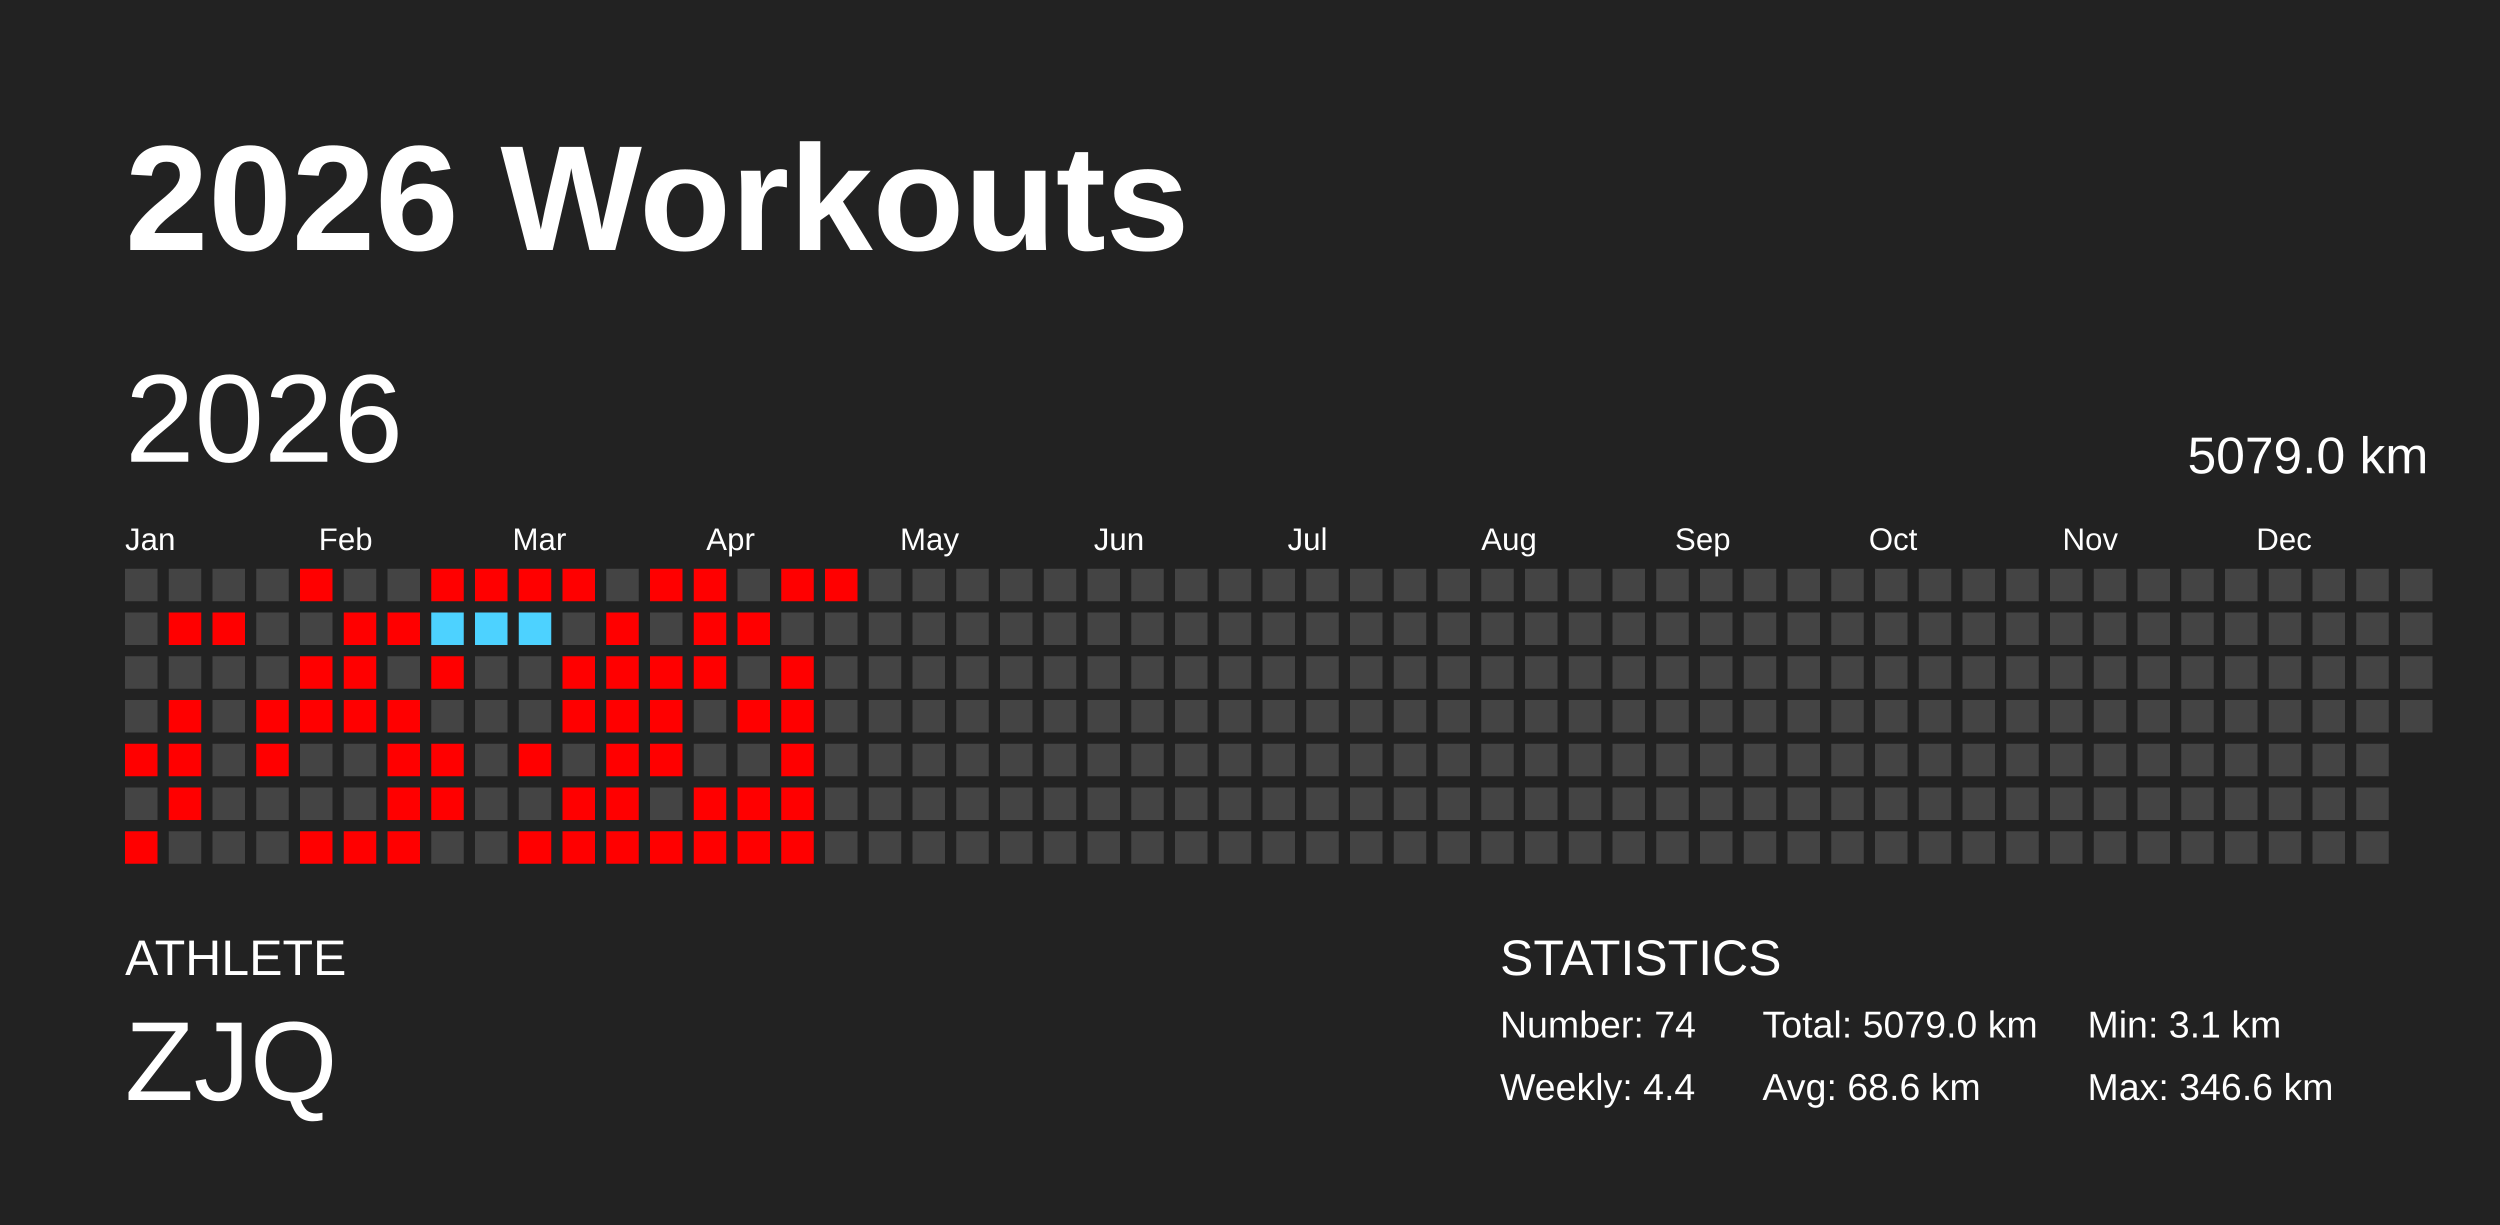
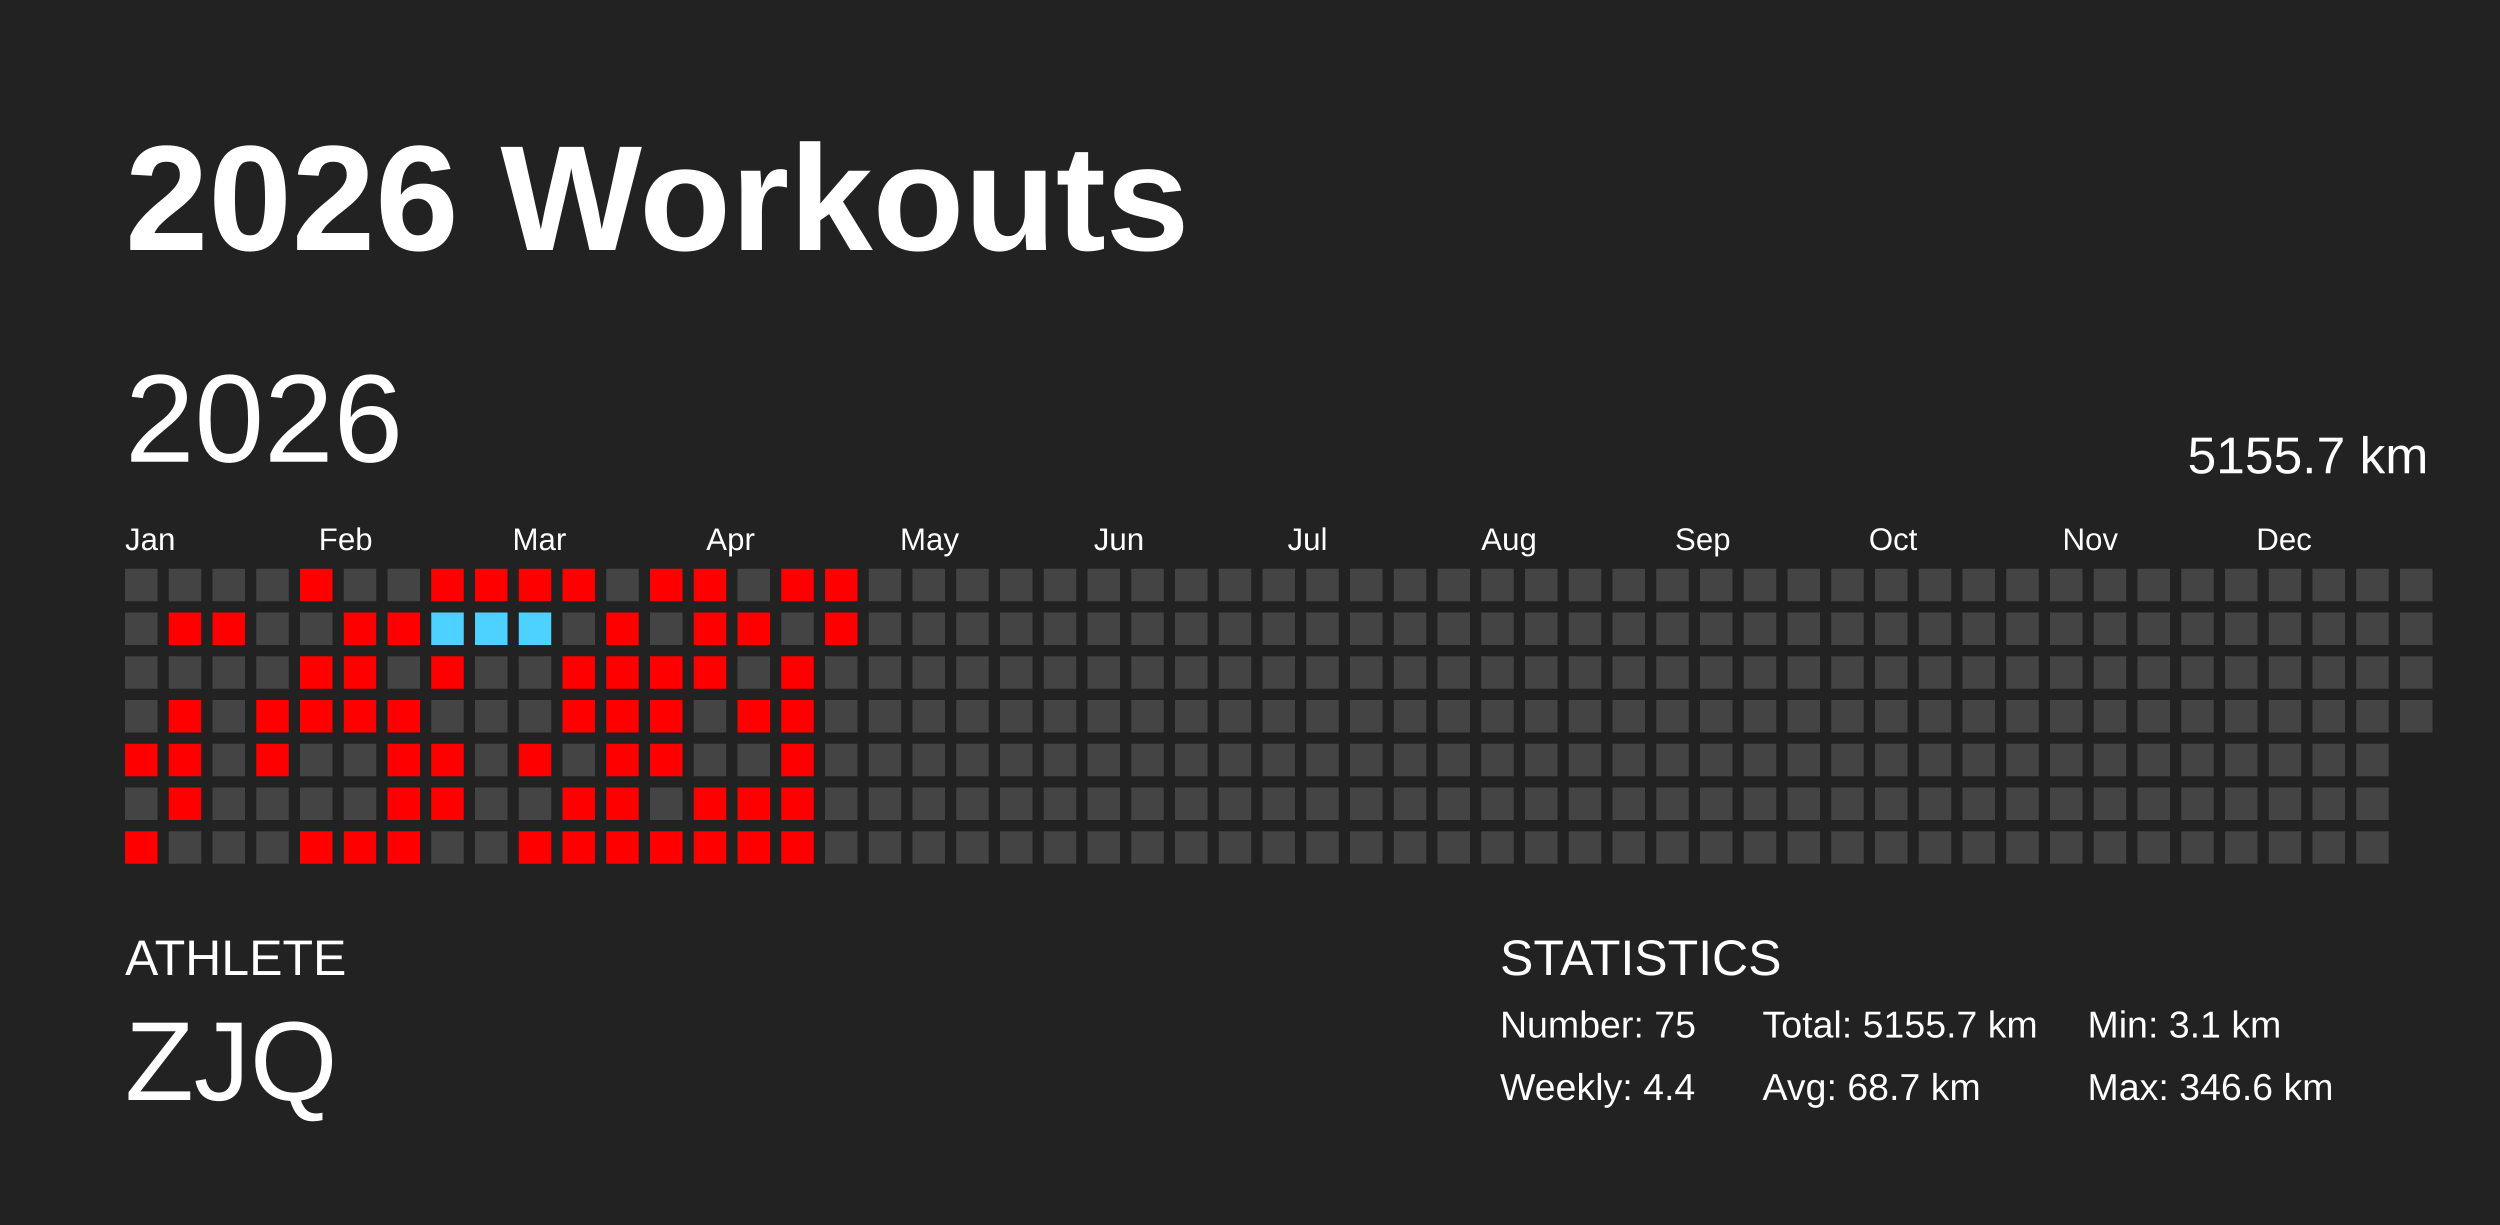
<svg xmlns="http://www.w3.org/2000/svg" baseProfile="full" height="98mm" version="1.1" viewBox="0,0,200,98" width="200mm">
  <defs />
  <rect fill="#222222" height="98" width="200" x="0" y="0" />
  <text fill="#FFFFFF" style="font-size:12px; font-family:Arial; font-weight:bold;" x="10" y="20">2026 Workouts</text>
  <text fill="#FFFFFF" style="font-size:4px; font-family:Arial" x="10" y="78">ATHLETE</text>
  <text fill="#FFFFFF" style="font-size:9px; font-family:Arial" x="10" y="88">ZJQ</text>
  <text fill="#FFFFFF" style="font-size:4px; font-family:Arial" x="120" y="78">STATISTICS</text>
-   <text fill="#FFFFFF" style="font-size:3px; font-family:Arial" x="120" y="83">Number: 74</text>
+   <text fill="#FFFFFF" style="font-size:3px; font-family:Arial" x="120" y="83">Number: 75</text>
  <text fill="#FFFFFF" style="font-size:3px; font-family:Arial" x="120" y="88">Weekly: 4.4</text>
-   <text fill="#FFFFFF" style="font-size:3px; font-family:Arial" x="141" y="83">Total: 5079.0 km</text>
-   <text fill="#FFFFFF" style="font-size:3px; font-family:Arial" x="141" y="88">Avg: 68.6 km</text>
+   <text fill="#FFFFFF" style="font-size:3px; font-family:Arial" x="141" y="83">Total: 5155.7 km</text>
+   <text fill="#FFFFFF" style="font-size:3px; font-family:Arial" x="141" y="88">Avg: 68.7 km</text>
  <text fill="#FFFFFF" style="font-size:3px; font-family:Arial" x="167" y="83">Min: 3.1 km</text>
  <text fill="#FFFFFF" style="font-size:3px; font-family:Arial" x="167" y="88">Max: 346.6 km</text>
  <text dominant-baseline="hanging" fill="#FFFFFF" style="font-size:10.0px; font-family:Arial;" x="10" y="30">2026</text>
-   <text dominant-baseline="hanging" fill="#FFFFFF" style="font-size:4.125px; font-family:Arial;" x="175" y="35">5079.0 km</text>
+   <text dominant-baseline="hanging" fill="#FFFFFF" style="font-size:4.125px; font-family:Arial;" x="175" y="35">5155.7 km</text>
  <text fill="#FFFFFF" style="font-size:2.5px; font-family:Arial" x="10.0" y="44">Jan</text>
  <text fill="#FFFFFF" style="font-size:2.5px; font-family:Arial" x="25.5" y="44">Feb</text>
  <text fill="#FFFFFF" style="font-size:2.5px; font-family:Arial" x="41.0" y="44">Mar</text>
  <text fill="#FFFFFF" style="font-size:2.5px; font-family:Arial" x="56.5" y="44">Apr</text>
  <text fill="#FFFFFF" style="font-size:2.5px; font-family:Arial" x="72.0" y="44">May</text>
  <text fill="#FFFFFF" style="font-size:2.5px; font-family:Arial" x="87.5" y="44">Jun</text>
  <text fill="#FFFFFF" style="font-size:2.5px; font-family:Arial" x="103.0" y="44">Jul</text>
  <text fill="#FFFFFF" style="font-size:2.5px; font-family:Arial" x="118.5" y="44">Aug</text>
  <text fill="#FFFFFF" style="font-size:2.5px; font-family:Arial" x="134.0" y="44">Sep</text>
  <text fill="#FFFFFF" style="font-size:2.5px; font-family:Arial" x="149.5" y="44">Oct</text>
  <text fill="#FFFFFF" style="font-size:2.5px; font-family:Arial" x="165.0" y="44">Nov</text>
  <text fill="#FFFFFF" style="font-size:2.5px; font-family:Arial" x="180.5" y="44">Dec</text>
  <rect fill="#444444" height="2.6" width="2.6" x="10.0" y="45.5" />
  <rect fill="#444444" height="2.6" width="2.6" x="10.0" y="49.0" />
  <rect fill="#444444" height="2.6" width="2.6" x="10.0" y="52.5" />
  <rect fill="#444444" height="2.6" width="2.6" x="10.0" y="56.0" />
  <rect fill="red" height="2.6" width="2.6" x="10.0" y="59.5" />
  <rect fill="#444444" height="2.6" width="2.6" x="10.0" y="63.0" />
  <rect fill="red" height="2.6" width="2.6" x="10.0" y="66.5" />
  <rect fill="#444444" height="2.6" width="2.6" x="13.5" y="45.5" />
  <rect fill="red" height="2.6" width="2.6" x="13.5" y="49.0" />
  <rect fill="#444444" height="2.6" width="2.6" x="13.5" y="52.5" />
  <rect fill="red" height="2.6" width="2.6" x="13.5" y="56.0" />
  <rect fill="red" height="2.6" width="2.6" x="13.5" y="59.5" />
  <rect fill="red" height="2.6" width="2.6" x="13.5" y="63.0" />
  <rect fill="#444444" height="2.6" width="2.6" x="13.5" y="66.5" />
  <rect fill="#444444" height="2.6" width="2.6" x="17.0" y="45.5" />
  <rect fill="red" height="2.6" width="2.6" x="17.0" y="49.0" />
  <rect fill="#444444" height="2.6" width="2.6" x="17.0" y="52.5" />
  <rect fill="#444444" height="2.6" width="2.6" x="17.0" y="56.0" />
  <rect fill="#444444" height="2.6" width="2.6" x="17.0" y="59.5" />
  <rect fill="#444444" height="2.6" width="2.6" x="17.0" y="63.0" />
  <rect fill="#444444" height="2.6" width="2.6" x="17.0" y="66.5" />
  <rect fill="#444444" height="2.6" width="2.6" x="20.5" y="45.5" />
  <rect fill="#444444" height="2.6" width="2.6" x="20.5" y="49.0" />
  <rect fill="#444444" height="2.6" width="2.6" x="20.5" y="52.5" />
  <rect fill="red" height="2.6" width="2.6" x="20.5" y="56.0" />
  <rect fill="red" height="2.6" width="2.6" x="20.5" y="59.5" />
  <rect fill="#444444" height="2.6" width="2.6" x="20.5" y="63.0" />
  <rect fill="#444444" height="2.6" width="2.6" x="20.5" y="66.5" />
  <rect fill="red" height="2.6" width="2.6" x="24.0" y="45.5" />
  <rect fill="#444444" height="2.6" width="2.6" x="24.0" y="49.0" />
  <rect fill="red" height="2.6" width="2.6" x="24.0" y="52.5" />
  <rect fill="red" height="2.6" width="2.6" x="24.0" y="56.0" />
  <rect fill="#444444" height="2.6" width="2.6" x="24.0" y="59.5" />
  <rect fill="#444444" height="2.6" width="2.6" x="24.0" y="63.0" />
  <rect fill="red" height="2.6" width="2.6" x="24.0" y="66.5" />
  <rect fill="#444444" height="2.6" width="2.6" x="27.5" y="45.5" />
  <rect fill="red" height="2.6" width="2.6" x="27.5" y="49.0" />
  <rect fill="red" height="2.6" width="2.6" x="27.5" y="52.5" />
  <rect fill="red" height="2.6" width="2.6" x="27.5" y="56.0" />
  <rect fill="#444444" height="2.6" width="2.6" x="27.5" y="59.5" />
  <rect fill="#444444" height="2.6" width="2.6" x="27.5" y="63.0" />
  <rect fill="red" height="2.6" width="2.6" x="27.5" y="66.5" />
  <rect fill="#444444" height="2.6" width="2.6" x="31.0" y="45.5" />
  <rect fill="red" height="2.6" width="2.6" x="31.0" y="49.0" />
  <rect fill="#444444" height="2.6" width="2.6" x="31.0" y="52.5" />
  <rect fill="red" height="2.6" width="2.6" x="31.0" y="56.0" />
  <rect fill="red" height="2.6" width="2.6" x="31.0" y="59.5" />
  <rect fill="red" height="2.6" width="2.6" x="31.0" y="63.0" />
  <rect fill="red" height="2.6" width="2.6" x="31.0" y="66.5" />
  <rect fill="red" height="2.6" width="2.6" x="34.5" y="45.5" />
  <rect fill="#4dd2ff" height="2.6" width="2.6" x="34.5" y="49.0" />
  <rect fill="red" height="2.6" width="2.6" x="34.5" y="52.5" />
  <rect fill="#444444" height="2.6" width="2.6" x="34.5" y="56.0" />
  <rect fill="red" height="2.6" width="2.6" x="34.5" y="59.5" />
  <rect fill="red" height="2.6" width="2.6" x="34.5" y="63.0" />
  <rect fill="#444444" height="2.6" width="2.6" x="34.5" y="66.5" />
  <rect fill="red" height="2.6" width="2.6" x="38.0" y="45.5" />
  <rect fill="#4dd2ff" height="2.6" width="2.6" x="38.0" y="49.0" />
  <rect fill="#444444" height="2.6" width="2.6" x="38.0" y="52.5" />
  <rect fill="#444444" height="2.6" width="2.6" x="38.0" y="56.0" />
  <rect fill="#444444" height="2.6" width="2.6" x="38.0" y="59.5" />
  <rect fill="#444444" height="2.6" width="2.6" x="38.0" y="63.0" />
  <rect fill="#444444" height="2.6" width="2.6" x="38.0" y="66.5" />
  <rect fill="red" height="2.6" width="2.6" x="41.5" y="45.5" />
  <rect fill="#4dd2ff" height="2.6" width="2.6" x="41.5" y="49.0" />
  <rect fill="#444444" height="2.6" width="2.6" x="41.5" y="52.5" />
  <rect fill="#444444" height="2.6" width="2.6" x="41.5" y="56.0" />
  <rect fill="red" height="2.6" width="2.6" x="41.5" y="59.5" />
  <rect fill="#444444" height="2.6" width="2.6" x="41.5" y="63.0" />
  <rect fill="red" height="2.6" width="2.6" x="41.5" y="66.5" />
  <rect fill="red" height="2.6" width="2.6" x="45.0" y="45.5" />
  <rect fill="#444444" height="2.6" width="2.6" x="45.0" y="49.0" />
  <rect fill="red" height="2.6" width="2.6" x="45.0" y="52.5" />
  <rect fill="red" height="2.6" width="2.6" x="45.0" y="56.0" />
  <rect fill="#444444" height="2.6" width="2.6" x="45.0" y="59.5" />
  <rect fill="red" height="2.6" width="2.6" x="45.0" y="63.0" />
  <rect fill="red" height="2.6" width="2.6" x="45.0" y="66.5" />
  <rect fill="#444444" height="2.6" width="2.6" x="48.5" y="45.5" />
  <rect fill="red" height="2.6" width="2.6" x="48.5" y="49.0" />
  <rect fill="red" height="2.6" width="2.6" x="48.5" y="52.5" />
  <rect fill="red" height="2.6" width="2.6" x="48.5" y="56.0" />
  <rect fill="red" height="2.6" width="2.6" x="48.5" y="59.5" />
  <rect fill="red" height="2.6" width="2.6" x="48.5" y="63.0" />
  <rect fill="red" height="2.6" width="2.6" x="48.5" y="66.5" />
  <rect fill="red" height="2.6" width="2.6" x="52.0" y="45.5" />
  <rect fill="#444444" height="2.6" width="2.6" x="52.0" y="49.0" />
  <rect fill="red" height="2.6" width="2.6" x="52.0" y="52.5" />
  <rect fill="red" height="2.6" width="2.6" x="52.0" y="56.0" />
  <rect fill="red" height="2.6" width="2.6" x="52.0" y="59.5" />
  <rect fill="#444444" height="2.6" width="2.6" x="52.0" y="63.0" />
  <rect fill="red" height="2.6" width="2.6" x="52.0" y="66.5" />
  <rect fill="red" height="2.6" width="2.6" x="55.5" y="45.5" />
  <rect fill="red" height="2.6" width="2.6" x="55.5" y="49.0" />
  <rect fill="red" height="2.6" width="2.6" x="55.5" y="52.5" />
  <rect fill="#444444" height="2.6" width="2.6" x="55.5" y="56.0" />
  <rect fill="#444444" height="2.6" width="2.6" x="55.5" y="59.5" />
  <rect fill="red" height="2.6" width="2.6" x="55.5" y="63.0" />
  <rect fill="red" height="2.6" width="2.6" x="55.5" y="66.5" />
  <rect fill="#444444" height="2.6" width="2.6" x="59.0" y="45.5" />
  <rect fill="red" height="2.6" width="2.6" x="59.0" y="49.0" />
  <rect fill="#444444" height="2.6" width="2.6" x="59.0" y="52.5" />
  <rect fill="red" height="2.6" width="2.6" x="59.0" y="56.0" />
  <rect fill="#444444" height="2.6" width="2.6" x="59.0" y="59.5" />
  <rect fill="red" height="2.6" width="2.6" x="59.0" y="63.0" />
  <rect fill="red" height="2.6" width="2.6" x="59.0" y="66.5" />
  <rect fill="red" height="2.6" width="2.6" x="62.5" y="45.5" />
  <rect fill="#444444" height="2.6" width="2.6" x="62.5" y="49.0" />
  <rect fill="red" height="2.6" width="2.6" x="62.5" y="52.5" />
  <rect fill="red" height="2.6" width="2.6" x="62.5" y="56.0" />
  <rect fill="red" height="2.6" width="2.6" x="62.5" y="59.5" />
  <rect fill="red" height="2.6" width="2.6" x="62.5" y="63.0" />
  <rect fill="red" height="2.6" width="2.6" x="62.5" y="66.5" />
  <rect fill="red" height="2.6" width="2.6" x="66.0" y="45.5" />
-   <rect fill="#444444" height="2.6" width="2.6" x="66.0" y="49.0" />
+   <rect fill="red" height="2.6" width="2.6" x="66.0" y="49.0" />
  <rect fill="#444444" height="2.6" width="2.6" x="66.0" y="52.5" />
  <rect fill="#444444" height="2.6" width="2.6" x="66.0" y="56.0" />
  <rect fill="#444444" height="2.6" width="2.6" x="66.0" y="59.5" />
  <rect fill="#444444" height="2.6" width="2.6" x="66.0" y="63.0" />
  <rect fill="#444444" height="2.6" width="2.6" x="66.0" y="66.5" />
  <rect fill="#444444" height="2.6" width="2.6" x="69.5" y="45.5" />
  <rect fill="#444444" height="2.6" width="2.6" x="69.5" y="49.0" />
  <rect fill="#444444" height="2.6" width="2.6" x="69.5" y="52.5" />
  <rect fill="#444444" height="2.6" width="2.6" x="69.5" y="56.0" />
  <rect fill="#444444" height="2.6" width="2.6" x="69.5" y="59.5" />
  <rect fill="#444444" height="2.6" width="2.6" x="69.5" y="63.0" />
  <rect fill="#444444" height="2.6" width="2.6" x="69.5" y="66.5" />
  <rect fill="#444444" height="2.6" width="2.6" x="73.0" y="45.5" />
  <rect fill="#444444" height="2.6" width="2.6" x="73.0" y="49.0" />
  <rect fill="#444444" height="2.6" width="2.6" x="73.0" y="52.5" />
  <rect fill="#444444" height="2.6" width="2.6" x="73.0" y="56.0" />
  <rect fill="#444444" height="2.6" width="2.6" x="73.0" y="59.5" />
  <rect fill="#444444" height="2.6" width="2.6" x="73.0" y="63.0" />
  <rect fill="#444444" height="2.6" width="2.6" x="73.0" y="66.5" />
  <rect fill="#444444" height="2.6" width="2.6" x="76.5" y="45.5" />
  <rect fill="#444444" height="2.6" width="2.6" x="76.5" y="49.0" />
  <rect fill="#444444" height="2.6" width="2.6" x="76.5" y="52.5" />
  <rect fill="#444444" height="2.6" width="2.6" x="76.5" y="56.0" />
  <rect fill="#444444" height="2.6" width="2.6" x="76.5" y="59.5" />
  <rect fill="#444444" height="2.6" width="2.6" x="76.5" y="63.0" />
  <rect fill="#444444" height="2.6" width="2.6" x="76.5" y="66.5" />
  <rect fill="#444444" height="2.6" width="2.6" x="80.0" y="45.5" />
  <rect fill="#444444" height="2.6" width="2.6" x="80.0" y="49.0" />
  <rect fill="#444444" height="2.6" width="2.6" x="80.0" y="52.5" />
  <rect fill="#444444" height="2.6" width="2.6" x="80.0" y="56.0" />
  <rect fill="#444444" height="2.6" width="2.6" x="80.0" y="59.5" />
  <rect fill="#444444" height="2.6" width="2.6" x="80.0" y="63.0" />
  <rect fill="#444444" height="2.6" width="2.6" x="80.0" y="66.5" />
  <rect fill="#444444" height="2.6" width="2.6" x="83.5" y="45.5" />
  <rect fill="#444444" height="2.6" width="2.6" x="83.5" y="49.0" />
  <rect fill="#444444" height="2.6" width="2.6" x="83.5" y="52.5" />
  <rect fill="#444444" height="2.6" width="2.6" x="83.5" y="56.0" />
  <rect fill="#444444" height="2.6" width="2.6" x="83.5" y="59.5" />
  <rect fill="#444444" height="2.6" width="2.6" x="83.5" y="63.0" />
  <rect fill="#444444" height="2.6" width="2.6" x="83.5" y="66.5" />
  <rect fill="#444444" height="2.6" width="2.6" x="87.0" y="45.5" />
  <rect fill="#444444" height="2.6" width="2.6" x="87.0" y="49.0" />
  <rect fill="#444444" height="2.6" width="2.6" x="87.0" y="52.5" />
  <rect fill="#444444" height="2.6" width="2.6" x="87.0" y="56.0" />
  <rect fill="#444444" height="2.6" width="2.6" x="87.0" y="59.5" />
  <rect fill="#444444" height="2.6" width="2.6" x="87.0" y="63.0" />
  <rect fill="#444444" height="2.6" width="2.6" x="87.0" y="66.5" />
  <rect fill="#444444" height="2.6" width="2.6" x="90.5" y="45.5" />
  <rect fill="#444444" height="2.6" width="2.6" x="90.5" y="49.0" />
  <rect fill="#444444" height="2.6" width="2.6" x="90.5" y="52.5" />
  <rect fill="#444444" height="2.6" width="2.6" x="90.5" y="56.0" />
  <rect fill="#444444" height="2.6" width="2.6" x="90.5" y="59.5" />
  <rect fill="#444444" height="2.6" width="2.6" x="90.5" y="63.0" />
  <rect fill="#444444" height="2.6" width="2.6" x="90.5" y="66.5" />
  <rect fill="#444444" height="2.6" width="2.6" x="94.0" y="45.5" />
  <rect fill="#444444" height="2.6" width="2.6" x="94.0" y="49.0" />
  <rect fill="#444444" height="2.6" width="2.6" x="94.0" y="52.5" />
  <rect fill="#444444" height="2.6" width="2.6" x="94.0" y="56.0" />
  <rect fill="#444444" height="2.6" width="2.6" x="94.0" y="59.5" />
  <rect fill="#444444" height="2.6" width="2.6" x="94.0" y="63.0" />
  <rect fill="#444444" height="2.6" width="2.6" x="94.0" y="66.5" />
  <rect fill="#444444" height="2.6" width="2.6" x="97.5" y="45.5" />
  <rect fill="#444444" height="2.6" width="2.6" x="97.5" y="49.0" />
  <rect fill="#444444" height="2.6" width="2.6" x="97.5" y="52.5" />
  <rect fill="#444444" height="2.6" width="2.6" x="97.5" y="56.0" />
  <rect fill="#444444" height="2.6" width="2.6" x="97.5" y="59.5" />
  <rect fill="#444444" height="2.6" width="2.6" x="97.5" y="63.0" />
  <rect fill="#444444" height="2.6" width="2.6" x="97.5" y="66.5" />
  <rect fill="#444444" height="2.6" width="2.6" x="101.0" y="45.5" />
  <rect fill="#444444" height="2.6" width="2.6" x="101.0" y="49.0" />
  <rect fill="#444444" height="2.6" width="2.6" x="101.0" y="52.5" />
  <rect fill="#444444" height="2.6" width="2.6" x="101.0" y="56.0" />
  <rect fill="#444444" height="2.6" width="2.6" x="101.0" y="59.5" />
  <rect fill="#444444" height="2.6" width="2.6" x="101.0" y="63.0" />
  <rect fill="#444444" height="2.6" width="2.6" x="101.0" y="66.5" />
  <rect fill="#444444" height="2.6" width="2.6" x="104.5" y="45.5" />
  <rect fill="#444444" height="2.6" width="2.6" x="104.5" y="49.0" />
  <rect fill="#444444" height="2.6" width="2.6" x="104.5" y="52.5" />
  <rect fill="#444444" height="2.6" width="2.6" x="104.5" y="56.0" />
  <rect fill="#444444" height="2.6" width="2.6" x="104.5" y="59.5" />
  <rect fill="#444444" height="2.6" width="2.6" x="104.5" y="63.0" />
  <rect fill="#444444" height="2.6" width="2.6" x="104.5" y="66.5" />
  <rect fill="#444444" height="2.6" width="2.6" x="108.0" y="45.5" />
  <rect fill="#444444" height="2.6" width="2.6" x="108.0" y="49.0" />
  <rect fill="#444444" height="2.6" width="2.6" x="108.0" y="52.5" />
  <rect fill="#444444" height="2.6" width="2.6" x="108.0" y="56.0" />
  <rect fill="#444444" height="2.6" width="2.6" x="108.0" y="59.5" />
  <rect fill="#444444" height="2.6" width="2.6" x="108.0" y="63.0" />
  <rect fill="#444444" height="2.6" width="2.6" x="108.0" y="66.5" />
  <rect fill="#444444" height="2.6" width="2.6" x="111.5" y="45.5" />
  <rect fill="#444444" height="2.6" width="2.6" x="111.5" y="49.0" />
  <rect fill="#444444" height="2.6" width="2.6" x="111.5" y="52.5" />
  <rect fill="#444444" height="2.6" width="2.6" x="111.5" y="56.0" />
  <rect fill="#444444" height="2.6" width="2.6" x="111.5" y="59.5" />
  <rect fill="#444444" height="2.6" width="2.6" x="111.5" y="63.0" />
  <rect fill="#444444" height="2.6" width="2.6" x="111.5" y="66.5" />
  <rect fill="#444444" height="2.6" width="2.6" x="115.0" y="45.5" />
  <rect fill="#444444" height="2.6" width="2.6" x="115.0" y="49.0" />
  <rect fill="#444444" height="2.6" width="2.6" x="115.0" y="52.5" />
  <rect fill="#444444" height="2.6" width="2.6" x="115.0" y="56.0" />
  <rect fill="#444444" height="2.6" width="2.6" x="115.0" y="59.5" />
  <rect fill="#444444" height="2.6" width="2.6" x="115.0" y="63.0" />
  <rect fill="#444444" height="2.6" width="2.6" x="115.0" y="66.5" />
  <rect fill="#444444" height="2.6" width="2.6" x="118.5" y="45.5" />
  <rect fill="#444444" height="2.6" width="2.6" x="118.5" y="49.0" />
  <rect fill="#444444" height="2.6" width="2.6" x="118.5" y="52.5" />
  <rect fill="#444444" height="2.6" width="2.6" x="118.5" y="56.0" />
  <rect fill="#444444" height="2.6" width="2.6" x="118.5" y="59.5" />
  <rect fill="#444444" height="2.6" width="2.6" x="118.5" y="63.0" />
  <rect fill="#444444" height="2.6" width="2.6" x="118.5" y="66.5" />
  <rect fill="#444444" height="2.6" width="2.6" x="122.0" y="45.5" />
  <rect fill="#444444" height="2.6" width="2.6" x="122.0" y="49.0" />
  <rect fill="#444444" height="2.6" width="2.6" x="122.0" y="52.5" />
  <rect fill="#444444" height="2.6" width="2.6" x="122.0" y="56.0" />
  <rect fill="#444444" height="2.6" width="2.6" x="122.0" y="59.5" />
  <rect fill="#444444" height="2.6" width="2.6" x="122.0" y="63.0" />
  <rect fill="#444444" height="2.6" width="2.6" x="122.0" y="66.5" />
  <rect fill="#444444" height="2.6" width="2.6" x="125.5" y="45.5" />
  <rect fill="#444444" height="2.6" width="2.6" x="125.5" y="49.0" />
  <rect fill="#444444" height="2.6" width="2.6" x="125.5" y="52.5" />
  <rect fill="#444444" height="2.6" width="2.6" x="125.5" y="56.0" />
  <rect fill="#444444" height="2.6" width="2.6" x="125.5" y="59.5" />
  <rect fill="#444444" height="2.6" width="2.6" x="125.5" y="63.0" />
  <rect fill="#444444" height="2.6" width="2.6" x="125.5" y="66.5" />
  <rect fill="#444444" height="2.6" width="2.6" x="129.0" y="45.5" />
  <rect fill="#444444" height="2.6" width="2.6" x="129.0" y="49.0" />
  <rect fill="#444444" height="2.6" width="2.6" x="129.0" y="52.5" />
  <rect fill="#444444" height="2.6" width="2.6" x="129.0" y="56.0" />
  <rect fill="#444444" height="2.6" width="2.6" x="129.0" y="59.5" />
  <rect fill="#444444" height="2.6" width="2.6" x="129.0" y="63.0" />
  <rect fill="#444444" height="2.6" width="2.6" x="129.0" y="66.5" />
  <rect fill="#444444" height="2.6" width="2.6" x="132.5" y="45.5" />
  <rect fill="#444444" height="2.6" width="2.6" x="132.5" y="49.0" />
  <rect fill="#444444" height="2.6" width="2.6" x="132.5" y="52.5" />
  <rect fill="#444444" height="2.6" width="2.6" x="132.5" y="56.0" />
  <rect fill="#444444" height="2.6" width="2.6" x="132.5" y="59.5" />
  <rect fill="#444444" height="2.6" width="2.6" x="132.5" y="63.0" />
  <rect fill="#444444" height="2.6" width="2.6" x="132.5" y="66.5" />
  <rect fill="#444444" height="2.6" width="2.6" x="136.0" y="45.5" />
  <rect fill="#444444" height="2.6" width="2.6" x="136.0" y="49.0" />
  <rect fill="#444444" height="2.6" width="2.6" x="136.0" y="52.5" />
  <rect fill="#444444" height="2.6" width="2.6" x="136.0" y="56.0" />
  <rect fill="#444444" height="2.6" width="2.6" x="136.0" y="59.5" />
  <rect fill="#444444" height="2.6" width="2.6" x="136.0" y="63.0" />
  <rect fill="#444444" height="2.6" width="2.6" x="136.0" y="66.5" />
  <rect fill="#444444" height="2.6" width="2.6" x="139.5" y="45.5" />
  <rect fill="#444444" height="2.6" width="2.6" x="139.5" y="49.0" />
  <rect fill="#444444" height="2.6" width="2.6" x="139.5" y="52.5" />
  <rect fill="#444444" height="2.6" width="2.6" x="139.5" y="56.0" />
  <rect fill="#444444" height="2.6" width="2.6" x="139.5" y="59.5" />
  <rect fill="#444444" height="2.6" width="2.6" x="139.5" y="63.0" />
  <rect fill="#444444" height="2.6" width="2.6" x="139.5" y="66.5" />
  <rect fill="#444444" height="2.6" width="2.6" x="143.0" y="45.5" />
  <rect fill="#444444" height="2.6" width="2.6" x="143.0" y="49.0" />
  <rect fill="#444444" height="2.6" width="2.6" x="143.0" y="52.5" />
  <rect fill="#444444" height="2.6" width="2.6" x="143.0" y="56.0" />
  <rect fill="#444444" height="2.6" width="2.6" x="143.0" y="59.5" />
  <rect fill="#444444" height="2.6" width="2.6" x="143.0" y="63.0" />
  <rect fill="#444444" height="2.6" width="2.6" x="143.0" y="66.5" />
  <rect fill="#444444" height="2.6" width="2.6" x="146.5" y="45.5" />
  <rect fill="#444444" height="2.6" width="2.6" x="146.5" y="49.0" />
  <rect fill="#444444" height="2.6" width="2.6" x="146.5" y="52.5" />
  <rect fill="#444444" height="2.6" width="2.6" x="146.5" y="56.0" />
  <rect fill="#444444" height="2.6" width="2.6" x="146.5" y="59.5" />
  <rect fill="#444444" height="2.6" width="2.6" x="146.5" y="63.0" />
  <rect fill="#444444" height="2.6" width="2.6" x="146.5" y="66.5" />
  <rect fill="#444444" height="2.6" width="2.6" x="150.0" y="45.5" />
  <rect fill="#444444" height="2.6" width="2.6" x="150.0" y="49.0" />
  <rect fill="#444444" height="2.6" width="2.6" x="150.0" y="52.5" />
  <rect fill="#444444" height="2.6" width="2.6" x="150.0" y="56.0" />
  <rect fill="#444444" height="2.6" width="2.6" x="150.0" y="59.5" />
  <rect fill="#444444" height="2.6" width="2.6" x="150.0" y="63.0" />
  <rect fill="#444444" height="2.6" width="2.6" x="150.0" y="66.5" />
  <rect fill="#444444" height="2.6" width="2.6" x="153.5" y="45.5" />
  <rect fill="#444444" height="2.6" width="2.6" x="153.5" y="49.0" />
  <rect fill="#444444" height="2.6" width="2.6" x="153.5" y="52.5" />
  <rect fill="#444444" height="2.6" width="2.6" x="153.5" y="56.0" />
  <rect fill="#444444" height="2.6" width="2.6" x="153.5" y="59.5" />
  <rect fill="#444444" height="2.6" width="2.6" x="153.5" y="63.0" />
  <rect fill="#444444" height="2.6" width="2.6" x="153.5" y="66.5" />
  <rect fill="#444444" height="2.6" width="2.6" x="157.0" y="45.5" />
  <rect fill="#444444" height="2.6" width="2.6" x="157.0" y="49.0" />
  <rect fill="#444444" height="2.6" width="2.6" x="157.0" y="52.5" />
  <rect fill="#444444" height="2.6" width="2.6" x="157.0" y="56.0" />
  <rect fill="#444444" height="2.6" width="2.6" x="157.0" y="59.5" />
  <rect fill="#444444" height="2.6" width="2.6" x="157.0" y="63.0" />
  <rect fill="#444444" height="2.6" width="2.6" x="157.0" y="66.5" />
  <rect fill="#444444" height="2.6" width="2.6" x="160.5" y="45.5" />
  <rect fill="#444444" height="2.6" width="2.6" x="160.5" y="49.0" />
  <rect fill="#444444" height="2.6" width="2.6" x="160.5" y="52.5" />
  <rect fill="#444444" height="2.6" width="2.6" x="160.5" y="56.0" />
  <rect fill="#444444" height="2.6" width="2.6" x="160.5" y="59.5" />
  <rect fill="#444444" height="2.6" width="2.6" x="160.5" y="63.0" />
  <rect fill="#444444" height="2.6" width="2.6" x="160.5" y="66.5" />
  <rect fill="#444444" height="2.6" width="2.6" x="164.0" y="45.5" />
  <rect fill="#444444" height="2.6" width="2.6" x="164.0" y="49.0" />
  <rect fill="#444444" height="2.6" width="2.6" x="164.0" y="52.5" />
  <rect fill="#444444" height="2.6" width="2.6" x="164.0" y="56.0" />
  <rect fill="#444444" height="2.6" width="2.6" x="164.0" y="59.5" />
  <rect fill="#444444" height="2.6" width="2.6" x="164.0" y="63.0" />
  <rect fill="#444444" height="2.6" width="2.6" x="164.0" y="66.5" />
  <rect fill="#444444" height="2.6" width="2.6" x="167.5" y="45.5" />
  <rect fill="#444444" height="2.6" width="2.6" x="167.5" y="49.0" />
  <rect fill="#444444" height="2.6" width="2.6" x="167.5" y="52.5" />
  <rect fill="#444444" height="2.6" width="2.6" x="167.5" y="56.0" />
  <rect fill="#444444" height="2.6" width="2.6" x="167.5" y="59.5" />
  <rect fill="#444444" height="2.6" width="2.6" x="167.5" y="63.0" />
  <rect fill="#444444" height="2.6" width="2.6" x="167.5" y="66.5" />
  <rect fill="#444444" height="2.6" width="2.6" x="171.0" y="45.5" />
  <rect fill="#444444" height="2.6" width="2.6" x="171.0" y="49.0" />
  <rect fill="#444444" height="2.6" width="2.6" x="171.0" y="52.5" />
  <rect fill="#444444" height="2.6" width="2.6" x="171.0" y="56.0" />
  <rect fill="#444444" height="2.6" width="2.6" x="171.0" y="59.5" />
  <rect fill="#444444" height="2.6" width="2.6" x="171.0" y="63.0" />
  <rect fill="#444444" height="2.6" width="2.6" x="171.0" y="66.5" />
  <rect fill="#444444" height="2.6" width="2.6" x="174.5" y="45.5" />
  <rect fill="#444444" height="2.6" width="2.6" x="174.5" y="49.0" />
  <rect fill="#444444" height="2.6" width="2.6" x="174.5" y="52.5" />
  <rect fill="#444444" height="2.6" width="2.6" x="174.5" y="56.0" />
  <rect fill="#444444" height="2.6" width="2.6" x="174.5" y="59.5" />
  <rect fill="#444444" height="2.6" width="2.6" x="174.5" y="63.0" />
  <rect fill="#444444" height="2.6" width="2.6" x="174.5" y="66.5" />
  <rect fill="#444444" height="2.6" width="2.6" x="178.0" y="45.5" />
  <rect fill="#444444" height="2.6" width="2.6" x="178.0" y="49.0" />
  <rect fill="#444444" height="2.6" width="2.6" x="178.0" y="52.5" />
  <rect fill="#444444" height="2.6" width="2.6" x="178.0" y="56.0" />
  <rect fill="#444444" height="2.6" width="2.6" x="178.0" y="59.5" />
  <rect fill="#444444" height="2.6" width="2.6" x="178.0" y="63.0" />
  <rect fill="#444444" height="2.6" width="2.6" x="178.0" y="66.5" />
  <rect fill="#444444" height="2.6" width="2.6" x="181.5" y="45.5" />
  <rect fill="#444444" height="2.6" width="2.6" x="181.5" y="49.0" />
  <rect fill="#444444" height="2.6" width="2.6" x="181.5" y="52.5" />
  <rect fill="#444444" height="2.6" width="2.6" x="181.5" y="56.0" />
  <rect fill="#444444" height="2.6" width="2.6" x="181.5" y="59.5" />
  <rect fill="#444444" height="2.6" width="2.6" x="181.5" y="63.0" />
  <rect fill="#444444" height="2.6" width="2.6" x="181.5" y="66.5" />
  <rect fill="#444444" height="2.6" width="2.6" x="185.0" y="45.5" />
  <rect fill="#444444" height="2.6" width="2.6" x="185.0" y="49.0" />
  <rect fill="#444444" height="2.6" width="2.6" x="185.0" y="52.5" />
  <rect fill="#444444" height="2.6" width="2.6" x="185.0" y="56.0" />
  <rect fill="#444444" height="2.6" width="2.6" x="185.0" y="59.5" />
  <rect fill="#444444" height="2.6" width="2.6" x="185.0" y="63.0" />
  <rect fill="#444444" height="2.6" width="2.6" x="185.0" y="66.5" />
  <rect fill="#444444" height="2.6" width="2.6" x="188.5" y="45.5" />
  <rect fill="#444444" height="2.6" width="2.6" x="188.5" y="49.0" />
  <rect fill="#444444" height="2.6" width="2.6" x="188.5" y="52.5" />
  <rect fill="#444444" height="2.6" width="2.6" x="188.5" y="56.0" />
  <rect fill="#444444" height="2.6" width="2.6" x="188.5" y="59.5" />
  <rect fill="#444444" height="2.6" width="2.6" x="188.5" y="63.0" />
  <rect fill="#444444" height="2.6" width="2.6" x="188.5" y="66.5" />
  <rect fill="#444444" height="2.6" width="2.6" x="192.0" y="45.5" />
  <rect fill="#444444" height="2.6" width="2.6" x="192.0" y="49.0" />
  <rect fill="#444444" height="2.6" width="2.6" x="192.0" y="52.5" />
  <rect fill="#444444" height="2.6" width="2.6" x="192.0" y="56.0" />
</svg>
